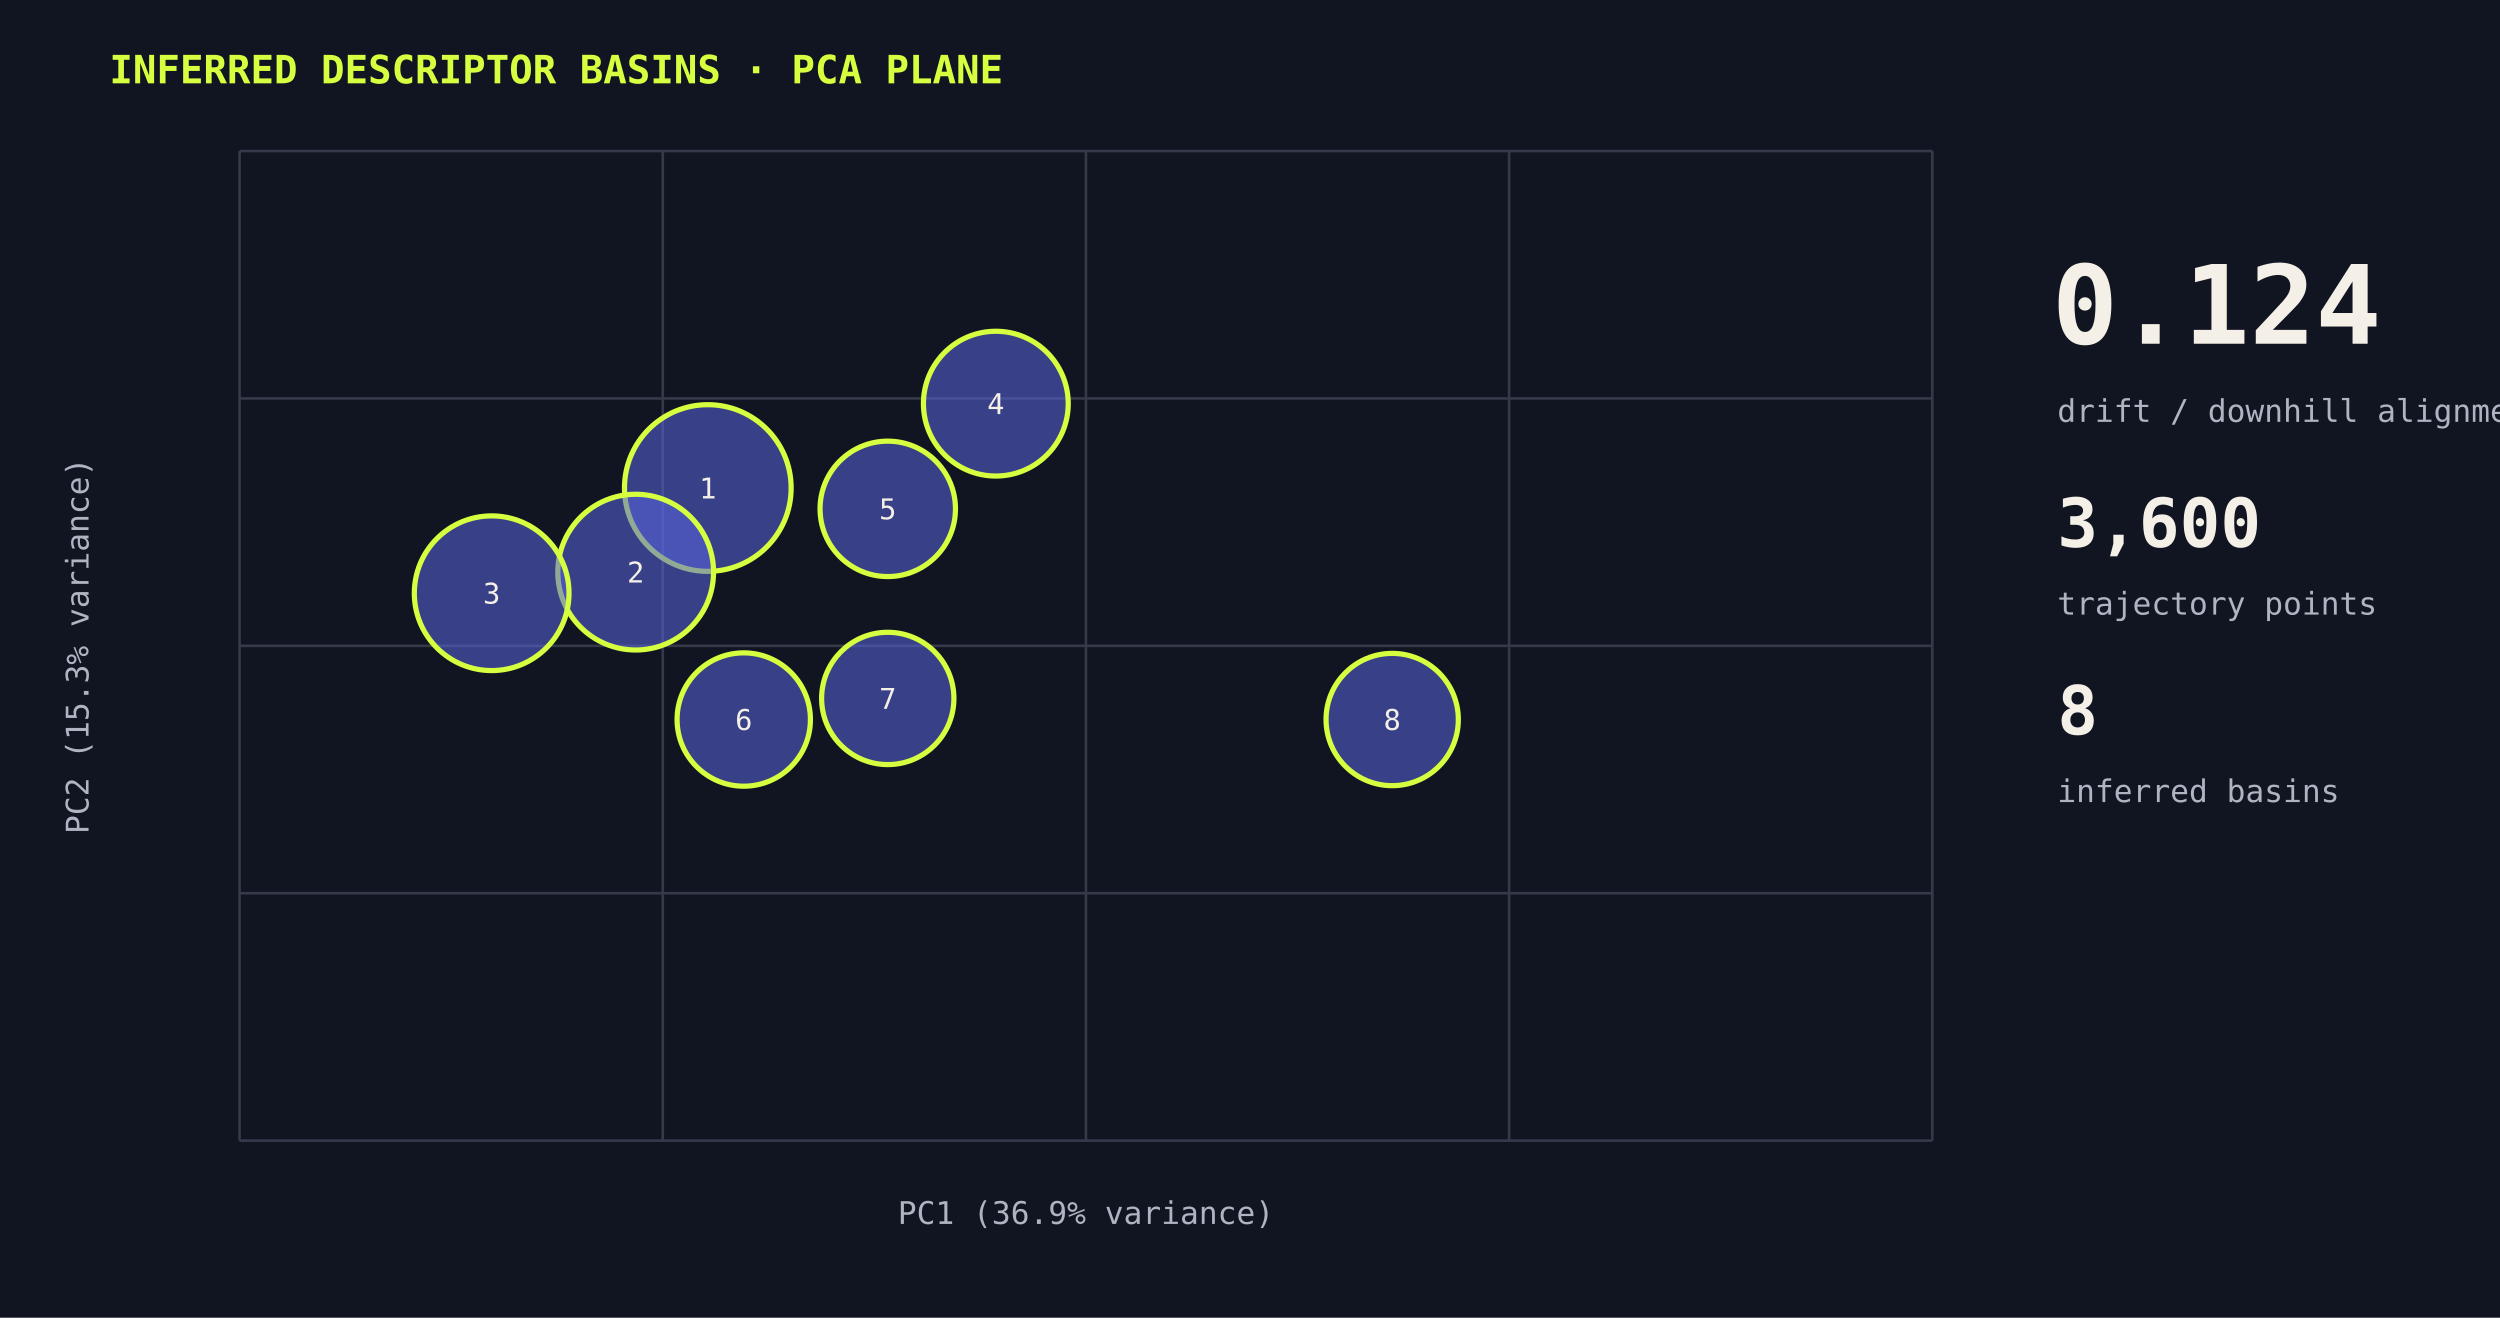
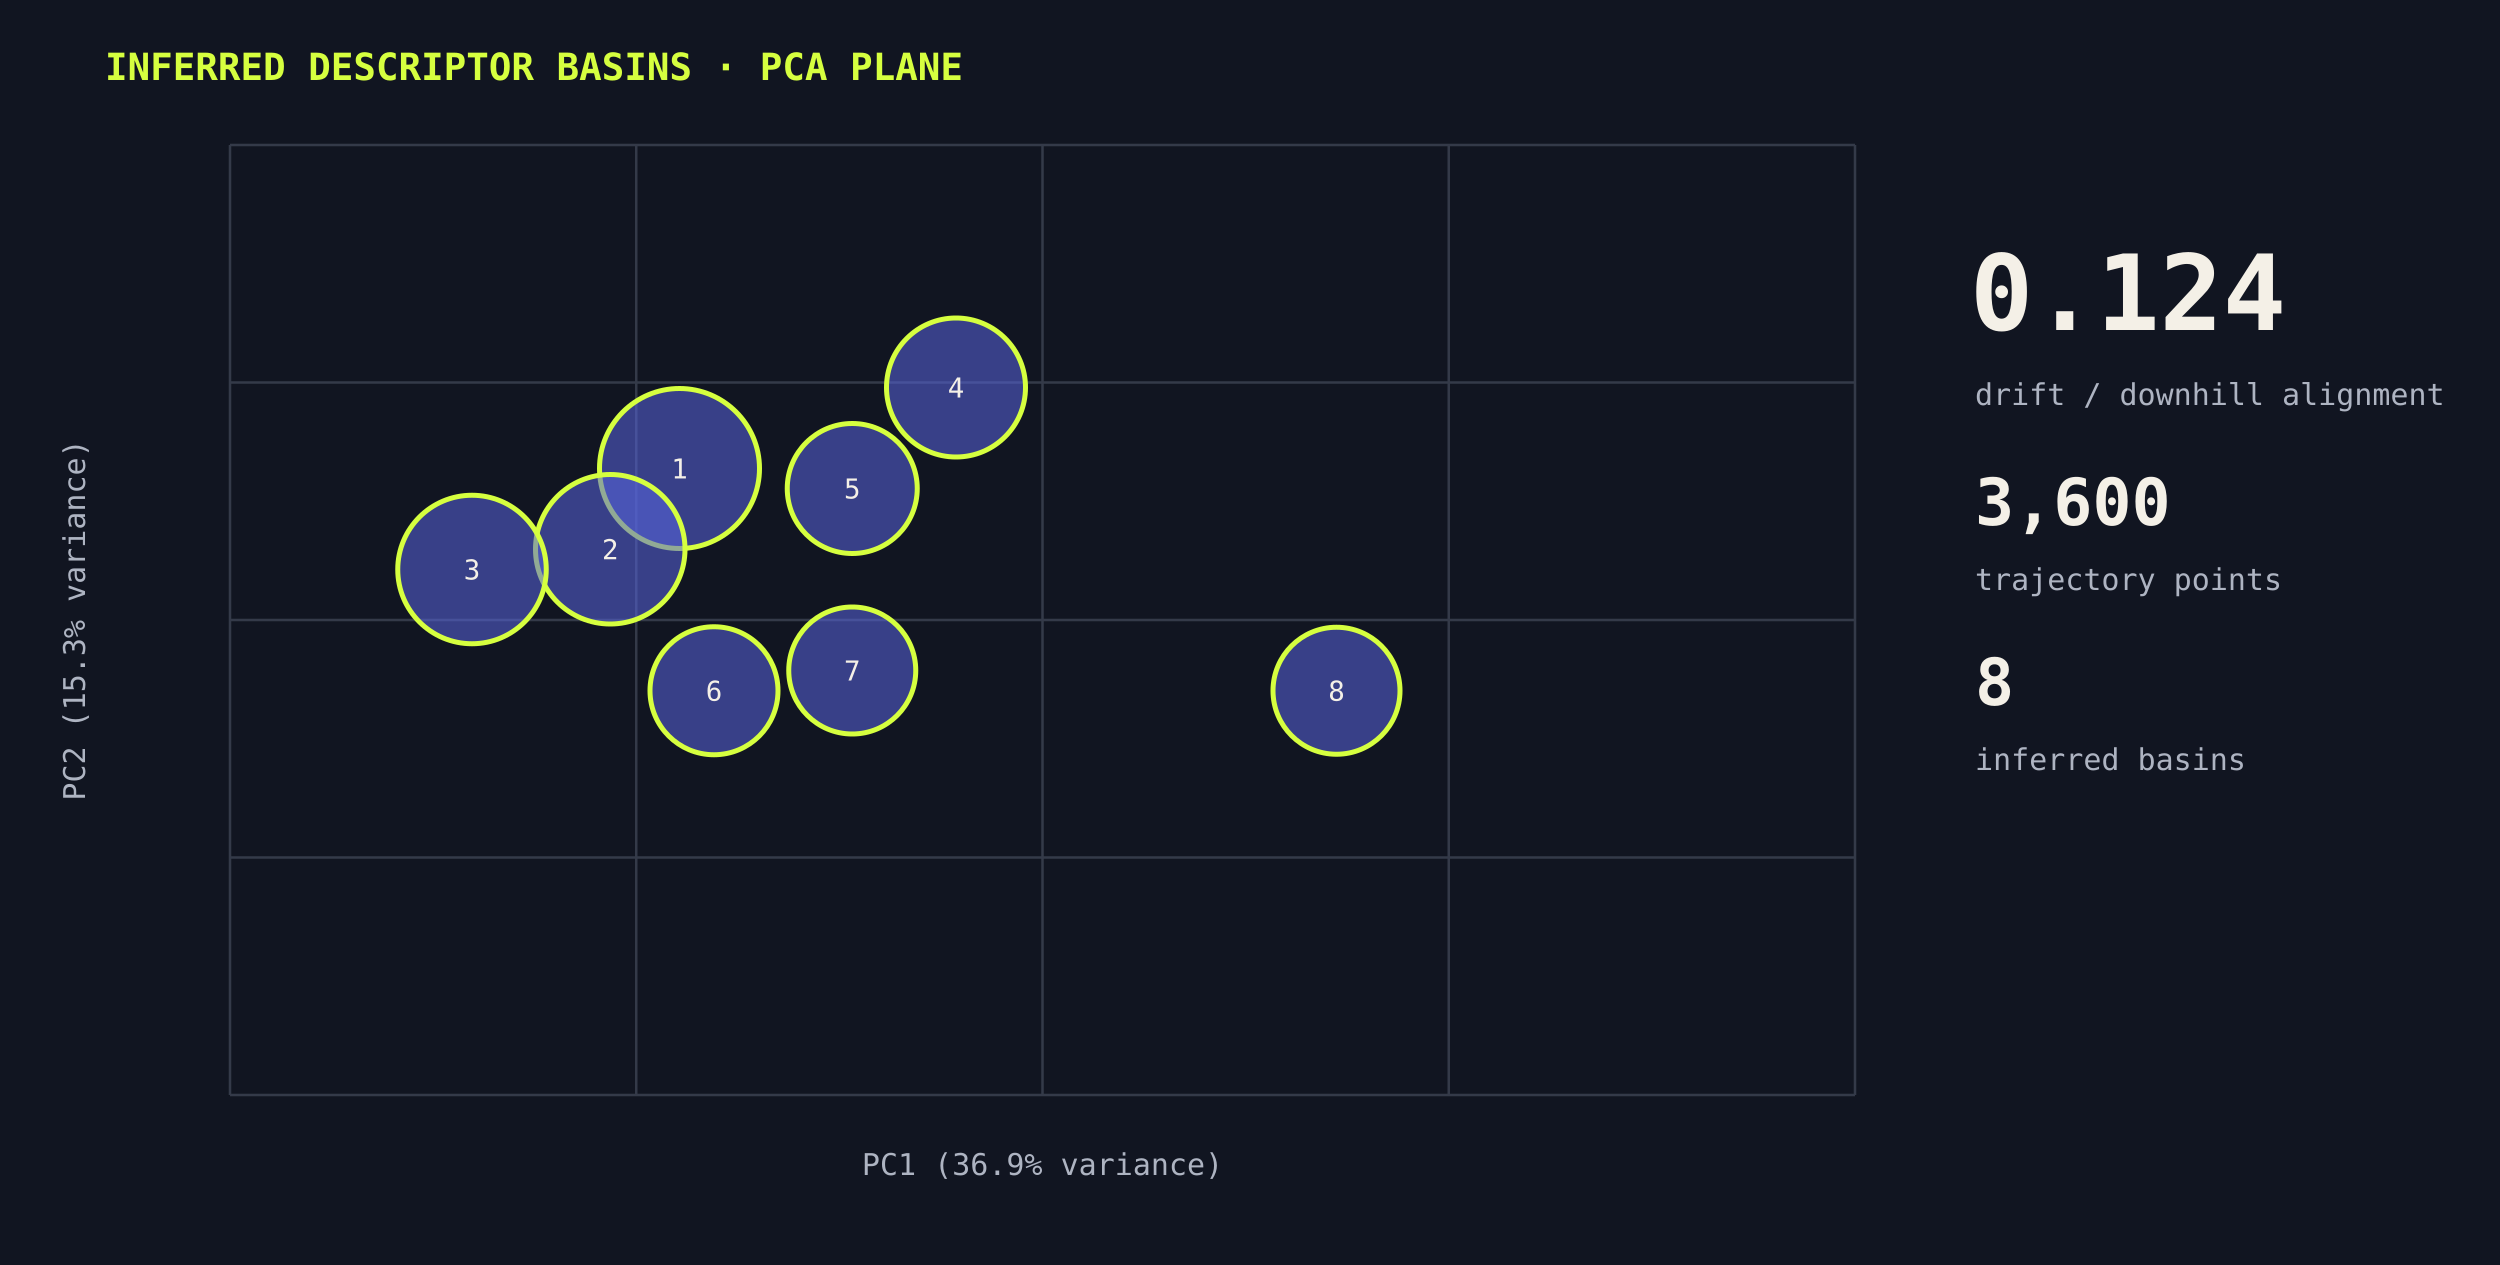
- <svg xmlns="http://www.w3.org/2000/svg" viewBox="0 0 960 506" role="img" aria-labelledby="title desc">
-   <rect width="960" height="506" fill="#111521" />
+ <svg xmlns="http://www.w3.org/2000/svg" viewBox="0 0 1000 506" role="img" aria-labelledby="title desc">
+   <rect width="1000" height="506" fill="#111521" />
  <text x="42" y="32" fill="#d6ff3f" font-family="ui-monospace, monospace" font-size="15" font-weight="700">INFERRED DESCRIPTOR BASINS · PCA PLANE</text>
  <line x1="92.0" y1="58" x2="92.0" y2="438" stroke="#343a49" />
  <line x1="92" y1="438.0" x2="742" y2="438.0" stroke="#343a49" />
  <line x1="254.5" y1="58" x2="254.5" y2="438" stroke="#343a49" />
  <line x1="92" y1="343.0" x2="742" y2="343.0" stroke="#343a49" />
  <line x1="417.0" y1="58" x2="417.0" y2="438" stroke="#343a49" />
  <line x1="92" y1="248.0" x2="742" y2="248.0" stroke="#343a49" />
  <line x1="579.5" y1="58" x2="579.5" y2="438" stroke="#343a49" />
  <line x1="92" y1="153.0" x2="742" y2="153.0" stroke="#343a49" />
  <line x1="742.0" y1="58" x2="742.0" y2="438" stroke="#343a49" />
  <line x1="92" y1="58.0" x2="742" y2="58.0" stroke="#343a49" />
  <circle cx="271.8" cy="187.4" r="32.0" fill="#5865dc" fill-opacity=".55" stroke="#d6ff3f" stroke-width="2" />
  <text x="271.8" y="191.4" text-anchor="middle" fill="#f4f0e7" font-family="ui-monospace, monospace" font-size="11">1</text>
  <circle cx="244.1" cy="219.7" r="29.9" fill="#5865dc" fill-opacity=".55" stroke="#d6ff3f" stroke-width="2" />
  <text x="244.1" y="223.7" text-anchor="middle" fill="#f4f0e7" font-family="ui-monospace, monospace" font-size="11">2</text>
  <circle cx="188.8" cy="227.8" r="29.7" fill="#5865dc" fill-opacity=".55" stroke="#d6ff3f" stroke-width="2" />
  <text x="188.8" y="231.8" text-anchor="middle" fill="#f4f0e7" font-family="ui-monospace, monospace" font-size="11">3</text>
  <circle cx="382.4" cy="155.0" r="27.8" fill="#5865dc" fill-opacity=".55" stroke="#d6ff3f" stroke-width="2" />
  <text x="382.4" y="159.0" text-anchor="middle" fill="#f4f0e7" font-family="ui-monospace, monospace" font-size="11">4</text>
  <circle cx="340.9" cy="195.4" r="26.0" fill="#5865dc" fill-opacity=".55" stroke="#d6ff3f" stroke-width="2" />
  <text x="340.9" y="199.4" text-anchor="middle" fill="#f4f0e7" font-family="ui-monospace, monospace" font-size="11">5</text>
  <circle cx="285.6" cy="276.3" r="25.6" fill="#5865dc" fill-opacity=".55" stroke="#d6ff3f" stroke-width="2" />
  <text x="285.6" y="280.3" text-anchor="middle" fill="#f4f0e7" font-family="ui-monospace, monospace" font-size="11">6</text>
  <circle cx="340.9" cy="268.2" r="25.4" fill="#5865dc" fill-opacity=".55" stroke="#d6ff3f" stroke-width="2" />
  <text x="340.9" y="272.2" text-anchor="middle" fill="#f4f0e7" font-family="ui-monospace, monospace" font-size="11">7</text>
  <circle cx="534.6" cy="276.3" r="25.4" fill="#5865dc" fill-opacity=".55" stroke="#d6ff3f" stroke-width="2" />
  <text x="534.6" y="280.3" text-anchor="middle" fill="#f4f0e7" font-family="ui-monospace, monospace" font-size="11">8</text>
  <text x="417.0" y="470" text-anchor="middle" fill="#aeb4c2" font-family="ui-monospace, monospace" font-size="12">PC1 (36.9% variance)</text>
  <text x="34" y="248.0" transform="rotate(-90 34 248.0)" text-anchor="middle" fill="#aeb4c2" font-family="ui-monospace, monospace" font-size="12">PC2 (15.3% variance)</text>
  <text x="788" y="132" fill="#f4f0e7" font-family="ui-monospace, monospace" font-size="42" font-weight="800">0.124</text>
  <text x="790" y="162" fill="#aeb4c2" font-family="ui-monospace, monospace" font-size="12">drift / downhill alignment</text>
  <text x="790" y="210" fill="#f4f0e7" font-family="ui-monospace, monospace" font-size="26" font-weight="800">3,600</text>
  <text x="790" y="236" fill="#aeb4c2" font-family="ui-monospace, monospace" font-size="12">trajectory points</text>
  <text x="790" y="282" fill="#f4f0e7" font-family="ui-monospace, monospace" font-size="26" font-weight="800">8</text>
  <text x="790" y="308" fill="#aeb4c2" font-family="ui-monospace, monospace" font-size="12">inferred basins</text>
</svg>
